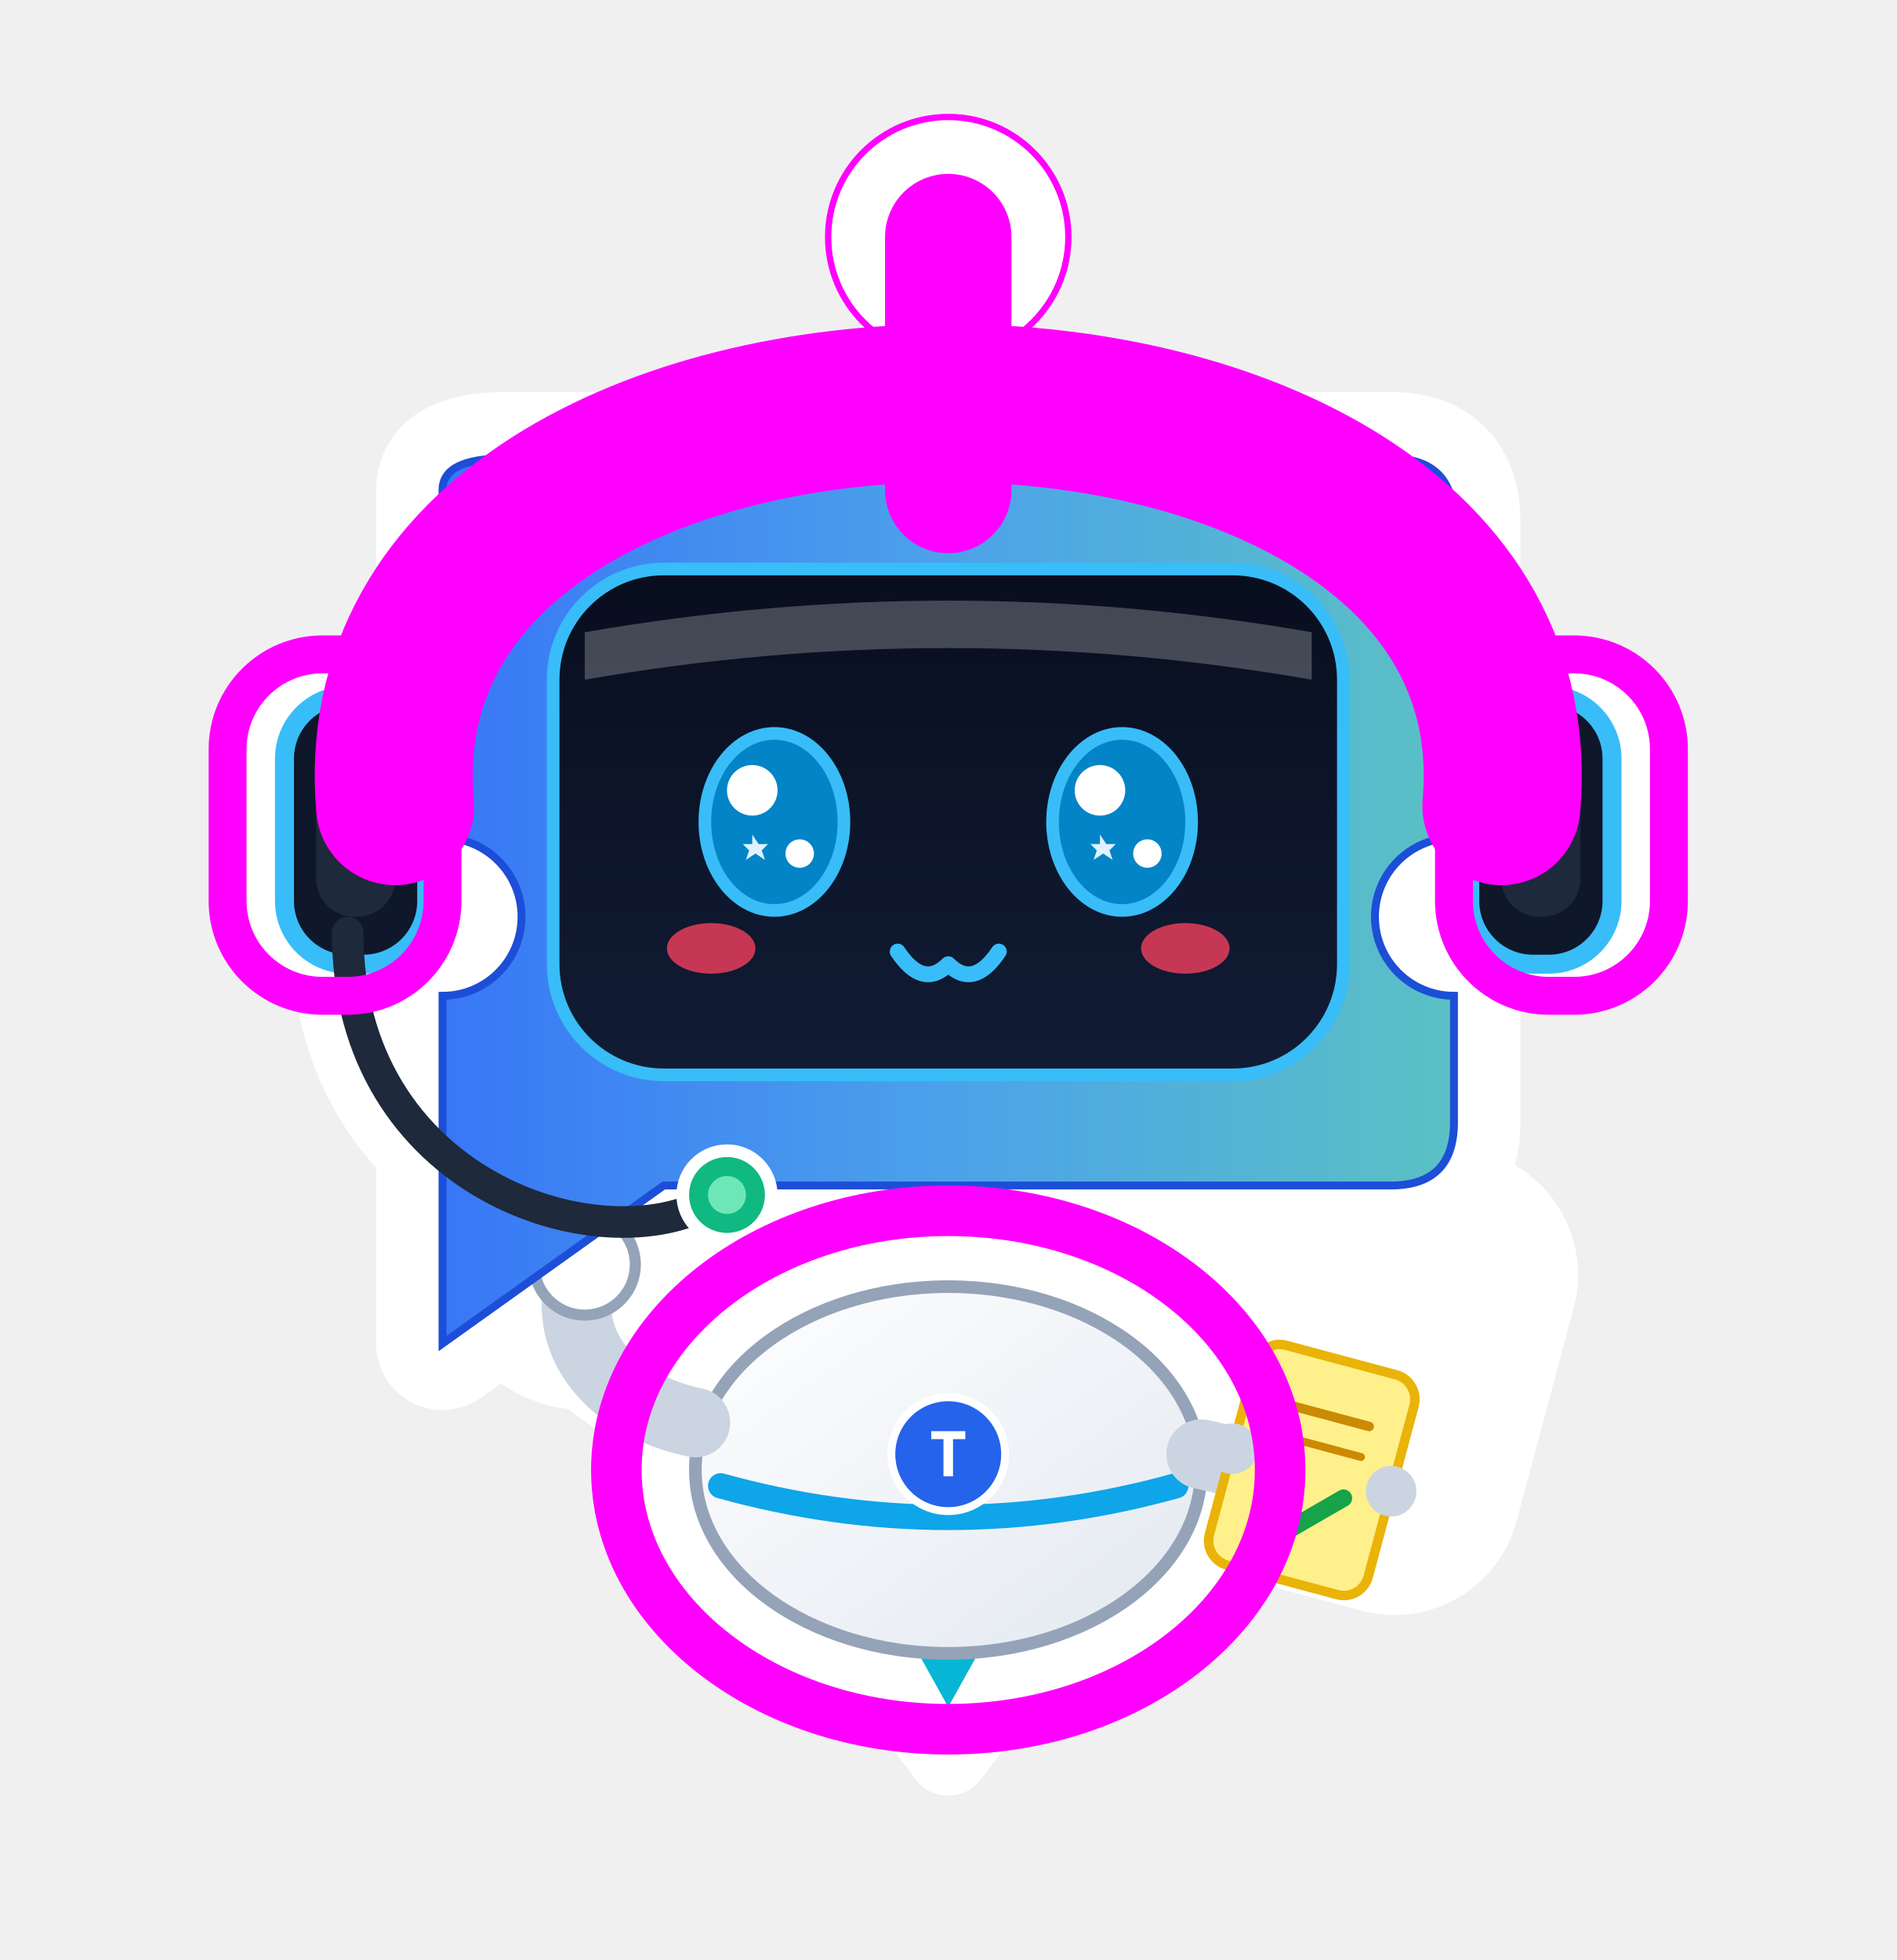
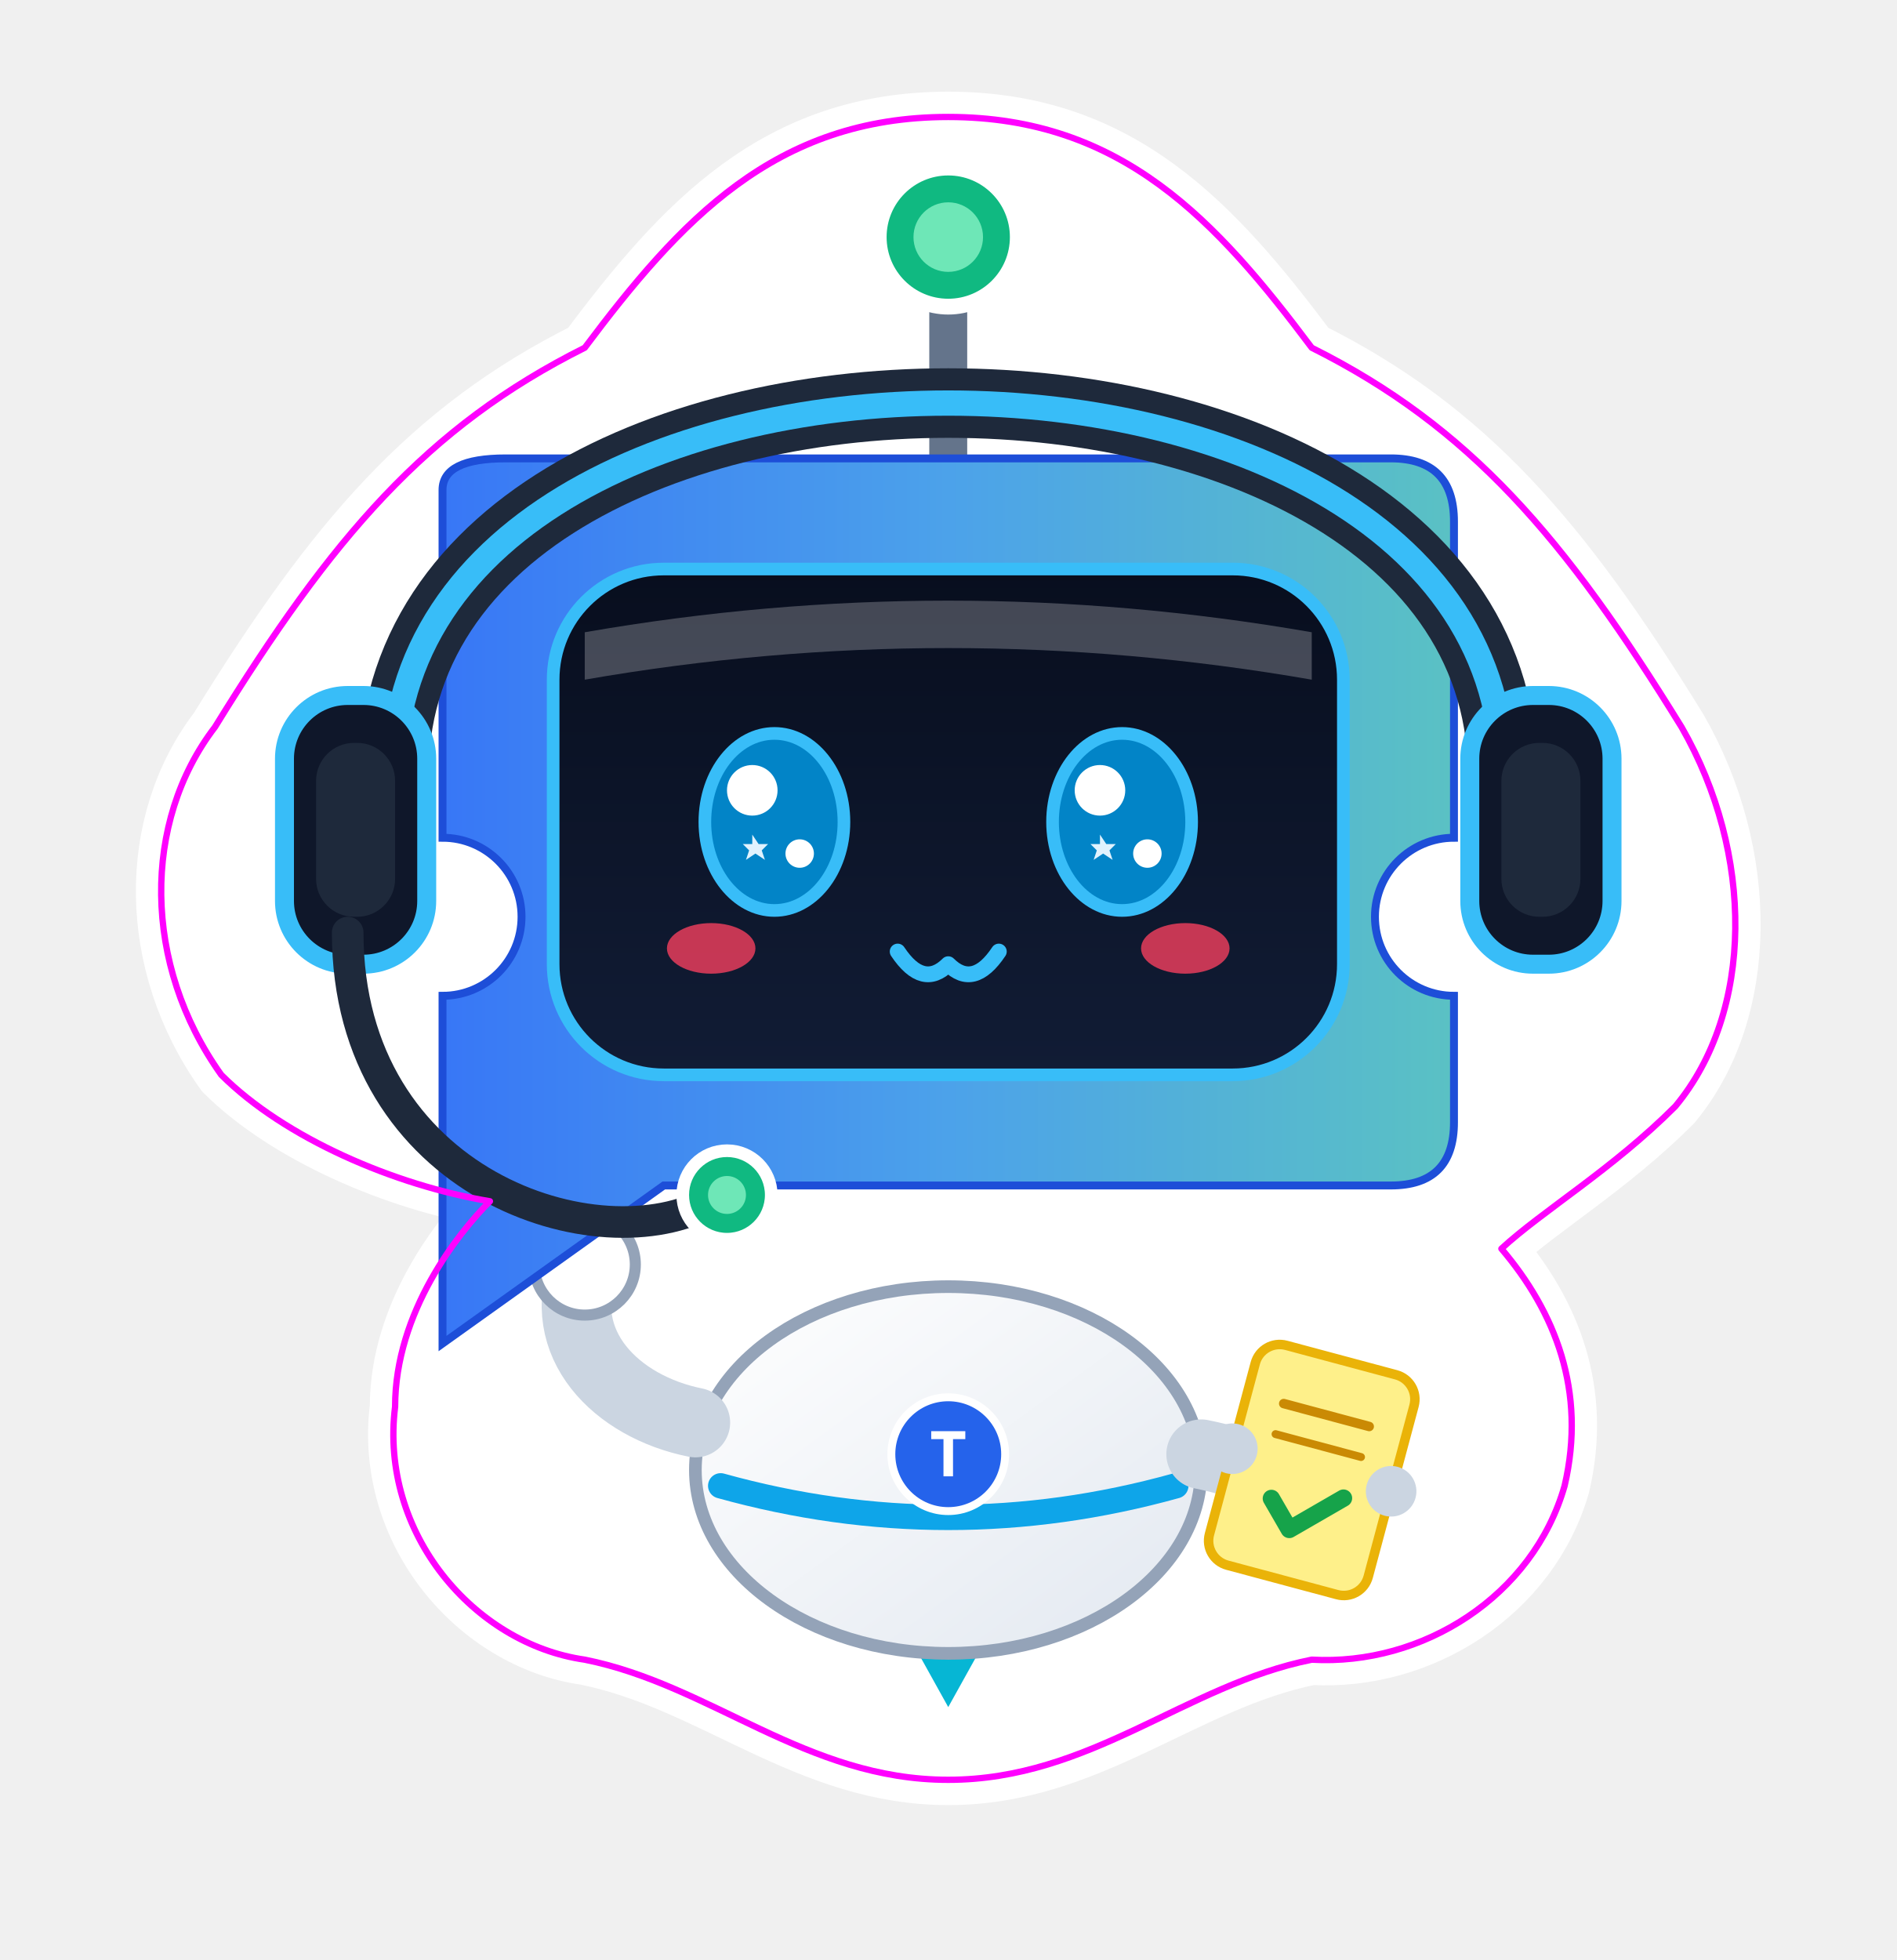
<svg xmlns="http://www.w3.org/2000/svg" viewBox="0 0 600 620" width="600" height="620">
  <defs>
    <linearGradient id="headGrad" x1="0%" y1="0%" x2="100%" y2="0%">
      <stop offset="0%" stop-color="#3877F6" />
      <stop offset="50%" stop-color="#4CA2EA" />
      <stop offset="100%" stop-color="#5AC1C4" />
    </linearGradient>
    <linearGradient id="screenGrad" x1="0%" y1="0%" x2="0%" y2="100%">
      <stop offset="0%" stop-color="#080E1E" />
      <stop offset="100%" stop-color="#111C35" />
    </linearGradient>
    <linearGradient id="bodyGrad" x1="0%" y1="0%" x2="100%" y2="100%">
      <stop offset="0%" stop-color="#FFFFFF" />
      <stop offset="100%" stop-color="#E2E8F0" />
    </linearGradient>
  </defs>
  <g id="Artwork" transform="translate(300, 305)">
-     <g id="WhiteBorder" fill="#FFFFFF" stroke="#FFFFFF" stroke-linejoin="round" stroke-linecap="round">
-       <circle cx="0" cy="-230" r="38" />
-       <line x1="0" y1="-150" x2="0" y2="-230" stroke-width="40" />
-       <path d="M -175 -50 C -190 -220, 190 -220, 175 -50" fill="none" stroke-width="50" />
-       <rect x="-228" y="-98" width="68" height="108" rx="30" stroke-width="12" />
-       <rect x="160" y="-98" width="68" height="108" rx="30" stroke-width="12" />
-       <path d="M -190 -10 C -190 70, -110 95, -75 75" fill="none" stroke-width="36" />
-       <circle cx="-70" cy="73" r="32" />
-       <path d="M -160 -150 Q -160 -160, -140 -160 L 140 -160 Q 160 -160, 160 -140 L 160 -40 A 25 25 0 0 0 160 10 L 160 50 Q 160 70, 140 70 L -90 70 L -160 120 L -160 10 A 25 25 0 0 0 -160 -40 Z" stroke-width="42" />
-       <ellipse cx="0" cy="160" rx="105" ry="82" stroke-width="16" />
-       <polygon points="-45,190 45,190 0,250" stroke-width="26" />
-       <circle cx="-115" cy="95" r="38" stroke-width="16" />
-       <path d="M -80 135 C -105 130, -125 110, -115 85" fill="none" stroke-width="46" />
-       <rect x="80" y="65" width="95" height="118" rx="24" stroke-width="32" transform="rotate(15 120 125)" />
-       <polygon points="60,80 160,60 160,160 60,160" />
-     </g>
+     <path id="WhiteBorder" d="   M 0 -268   C 55 -268, 85 -235, 115 -195   C 165 -170, 195 -135, 232 -75   C 255 -35, 255 15, 230 45   C 210 65, 188 78, 175 90   C 192 110, 202 135, 195 165   C 185 200, 150 222, 115 220   C 75 228, 45 258, 0 258   C -45 258, -75 228, -115 220   C -150 215, -180 180, -175 140   C -175 110, -155 85, -145 75   C -175 70, -210 55, -230 35   C -255 0, -255 -45, -232 -75   C -195 -135, -165 -170, -115 -195   C -85 -235, -55 -268, 0 -268   Z " fill="#FFFFFF" stroke="#FFFFFF" stroke-width="16" stroke-linejoin="round" stroke-linecap="round" />
    <path d="M 0 -150 L 0 -220" stroke="#64748B" stroke-width="12" stroke-linecap="round" />
    <circle cx="0" cy="-230" r="22" fill="#10B981" stroke="#FFFFFF" stroke-width="5" />
    <circle cx="0" cy="-230" r="11" fill="#6EE7B7" />
    <g transform="translate(0, 140)">
      <polygon points="-25,50 25,50 0,95" fill="#06B6D4" />
      <polygon points="-15,50 15,50 0,80" fill="#FFFFFF" />
      <ellipse cx="0" cy="20" rx="80" ry="58" fill="url(#bodyGrad)" stroke="#94A3B8" stroke-width="4" />
      <path d="M -72 25 Q 0 45 72 25" fill="none" stroke="#0EA5E9" stroke-width="8" stroke-linecap="round" />
      <circle cx="0" cy="15" r="18" fill="#2563EB" stroke="#FFFFFF" stroke-width="2.5" />
      <text x="0" y="22" font-family="'Noto Sans', system-ui, sans-serif" font-size="20" font-weight="900" fill="#FFFFFF" text-anchor="middle">T</text>
      <g transform="translate(-80, -5)">
        <path d="M 0 10 C -25 5, -45 -15, -35 -40" fill="none" stroke="#CBD5E1" stroke-width="22" stroke-linecap="round" />
        <circle cx="-35" cy="-40" r="16" fill="#FFFFFF" stroke="#94A3B8" stroke-width="3.5" />
      </g>
      <g transform="translate(80, 5)">
        <path d="M 0 10 C 25 15, 35 25, 30 40" fill="none" stroke="#CBD5E1" stroke-width="22" stroke-linecap="round" />
        <g transform="translate(35, 15) rotate(15)">
          <rect x="-26" y="-36" width="52" height="72" rx="8" fill="#FEF08A" stroke="#EAB308" stroke-width="3" />
          <circle cx="-26" cy="0" r="8" fill="#CBD5E1" />
          <circle cx="26" cy="0" r="8" fill="#CBD5E1" />
          <line x1="-14" y1="-18" x2="14" y2="-18" stroke="#CA8A04" stroke-width="3" stroke-linecap="round" />
          <line x1="-14" y1="-8" x2="14" y2="-8" stroke="#CA8A04" stroke-width="2.5" stroke-linecap="round" />
          <path d="M -10 12 L -2 20 L 12 6" fill="none" stroke="#16A34A" stroke-width="5.5" stroke-linecap="round" stroke-linejoin="round" />
        </g>
      </g>
    </g>
    <g>
      <path d="M -160 -150 Q -160 -160, -140 -160 L 140 -160 Q 160 -160, 160 -140 L 160 -40 A 25 25 0 0 0 160 10 L 160 50 Q 160 70, 140 70 L -90 70 L -160 120 L -160 10 A 25 25 0 0 0 -160 -40 Z" fill="url(#headGrad)" stroke="#1D4ED8" stroke-width="2.5" />
      <rect x="-125" y="-125" width="250" height="160" rx="35" fill="url(#screenGrad)" stroke="#38BDF8" stroke-width="4" />
      <path d="M -115 -105 Q 0 -125 115 -105 L 115 -90 Q 0 -110 -115 -90 Z" fill="#FFFFFF" opacity="0.24" />
      <g transform="translate(-55, -45)">
        <ellipse cx="0" cy="0" rx="24" ry="30" fill="#38BDF8" />
        <ellipse cx="0" cy="0" rx="20" ry="26" fill="#0284C7" />
        <circle cx="-7" cy="-10" r="8" fill="#FFFFFF" />
        <circle cx="8" cy="10" r="4.5" fill="#FFFFFF" />
        <polygon points="-7,4 -5,7 -2,7 -4,9 -3,12 -6,10 -9,12 -8,9 -10,7 -7,7" fill="#E0F2FE" />
      </g>
      <g transform="translate(55, -45)">
        <ellipse cx="0" cy="0" rx="24" ry="30" fill="#38BDF8" />
        <ellipse cx="0" cy="0" rx="20" ry="26" fill="#0284C7" />
        <circle cx="-7" cy="-10" r="8" fill="#FFFFFF" />
        <circle cx="8" cy="10" r="4.5" fill="#FFFFFF" />
        <polygon points="-7,4 -5,7 -2,7 -4,9 -3,12 -6,10 -9,12 -8,9 -10,7 -7,7" fill="#E0F2FE" />
      </g>
      <ellipse cx="-75" cy="-5" rx="14" ry="8" fill="#F43F5E" opacity="0.8" />
      <ellipse cx="75" cy="-5" rx="14" ry="8" fill="#F43F5E" opacity="0.8" />
      <path d="M -16 -4 Q -8 8 0 0 Q 8 8 16 -4" fill="none" stroke="#38BDF8" stroke-width="5" stroke-linecap="round" stroke-linejoin="round" />
    </g>
    <path d="M -175 -50 C -190 -220, 190 -220, 175 -50" fill="none" stroke="#1E293B" stroke-width="22" stroke-linecap="round" />
    <path d="M -175 -50 C -190 -220, 190 -220, 175 -50" fill="none" stroke="#38BDF8" stroke-width="8" stroke-linecap="round" />
    <rect x="-210" y="-85" width="45" height="85" rx="20" fill="#0F172A" stroke="#38BDF8" stroke-width="6" />
    <rect x="-200" y="-70" width="25" height="55" rx="12" fill="#1E293B" />
    <rect x="165" y="-85" width="45" height="85" rx="20" fill="#0F172A" stroke="#38BDF8" stroke-width="6" />
    <rect x="175" y="-70" width="25" height="55" rx="12" fill="#1E293B" />
    <path d="M -190 -10 C -190 70, -110 95, -75 75" fill="none" stroke="#1E293B" stroke-width="10" stroke-linecap="round" />
    <circle cx="-70" cy="73" r="14" fill="#10B981" stroke="#FFFFFF" stroke-width="4" />
    <circle cx="-70" cy="73" r="6" fill="#6EE7B7" />
  </g>
-   <g id="CutContour" transform="translate(300, 305)" fill="none" stroke="#FF00FF" stroke-width="2" stroke-linejoin="round" stroke-linecap="round">
-     <circle cx="0" cy="-230" r="38" />
-     <line x1="0" y1="-150" x2="0" y2="-230" stroke-width="40" />
-     <path d="M -175 -50 C -190 -220, 190 -220, 175 -50" fill="none" stroke-width="50" />
-     <rect x="-228" y="-98" width="68" height="108" rx="30" stroke-width="12" />
-     <rect x="160" y="-98" width="68" height="108" rx="30" stroke-width="12" />
-     <ellipse cx="0" cy="160" rx="105" ry="82" stroke-width="16" />
+   <g id="CutContour" transform="translate(300, 305)">
+     <path d="   M 0 -268   C 55 -268, 85 -235, 115 -195   C 165 -170, 195 -135, 232 -75   C 255 -35, 255 15, 230 45   C 210 65, 188 78, 175 90   C 192 110, 202 135, 195 165   C 185 200, 150 222, 115 220   C 75 228, 45 258, 0 258   C -45 258, -75 228, -115 220   C -150 215, -180 180, -175 140   C -175 110, -155 85, -145 75   C -175 70, -210 55, -230 35   C -255 0, -255 -45, -232 -75   C -195 -135, -165 -170, -115 -195   C -85 -235, -55 -268, 0 -268   Z " fill="none" stroke="#FF00FF" stroke-width="2" stroke-linejoin="round" stroke-linecap="round" />
  </g>
</svg>
